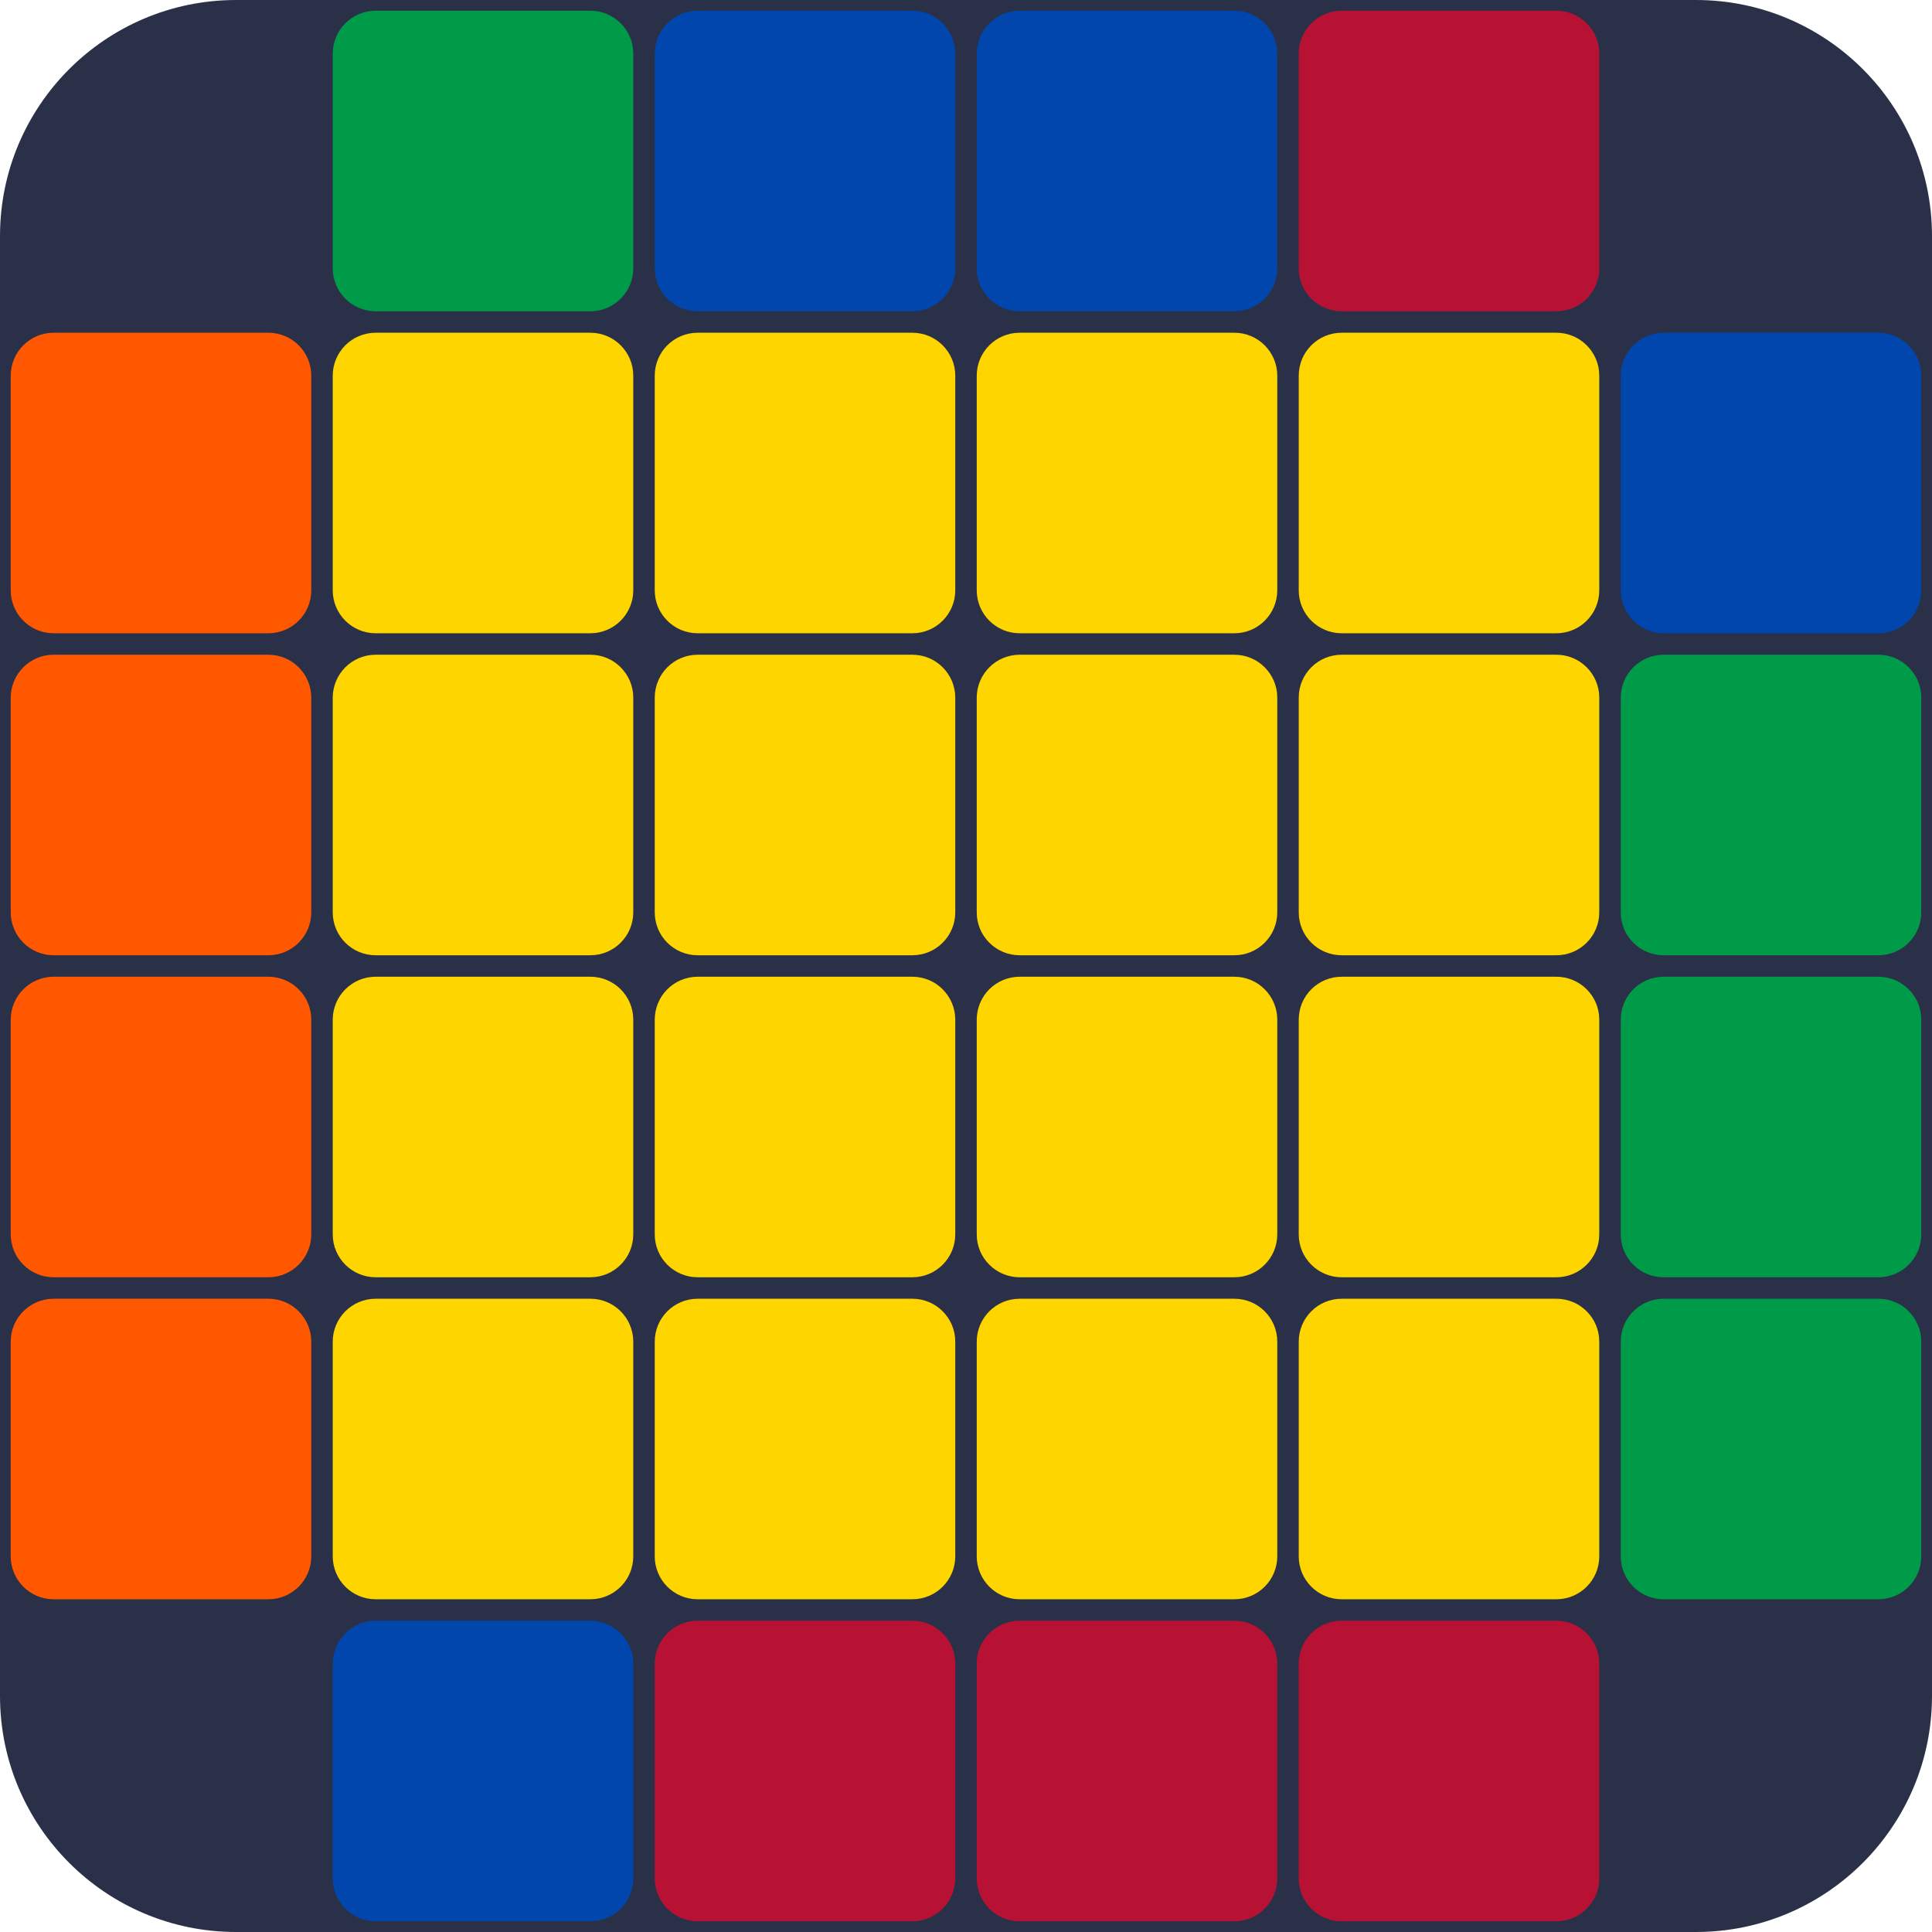
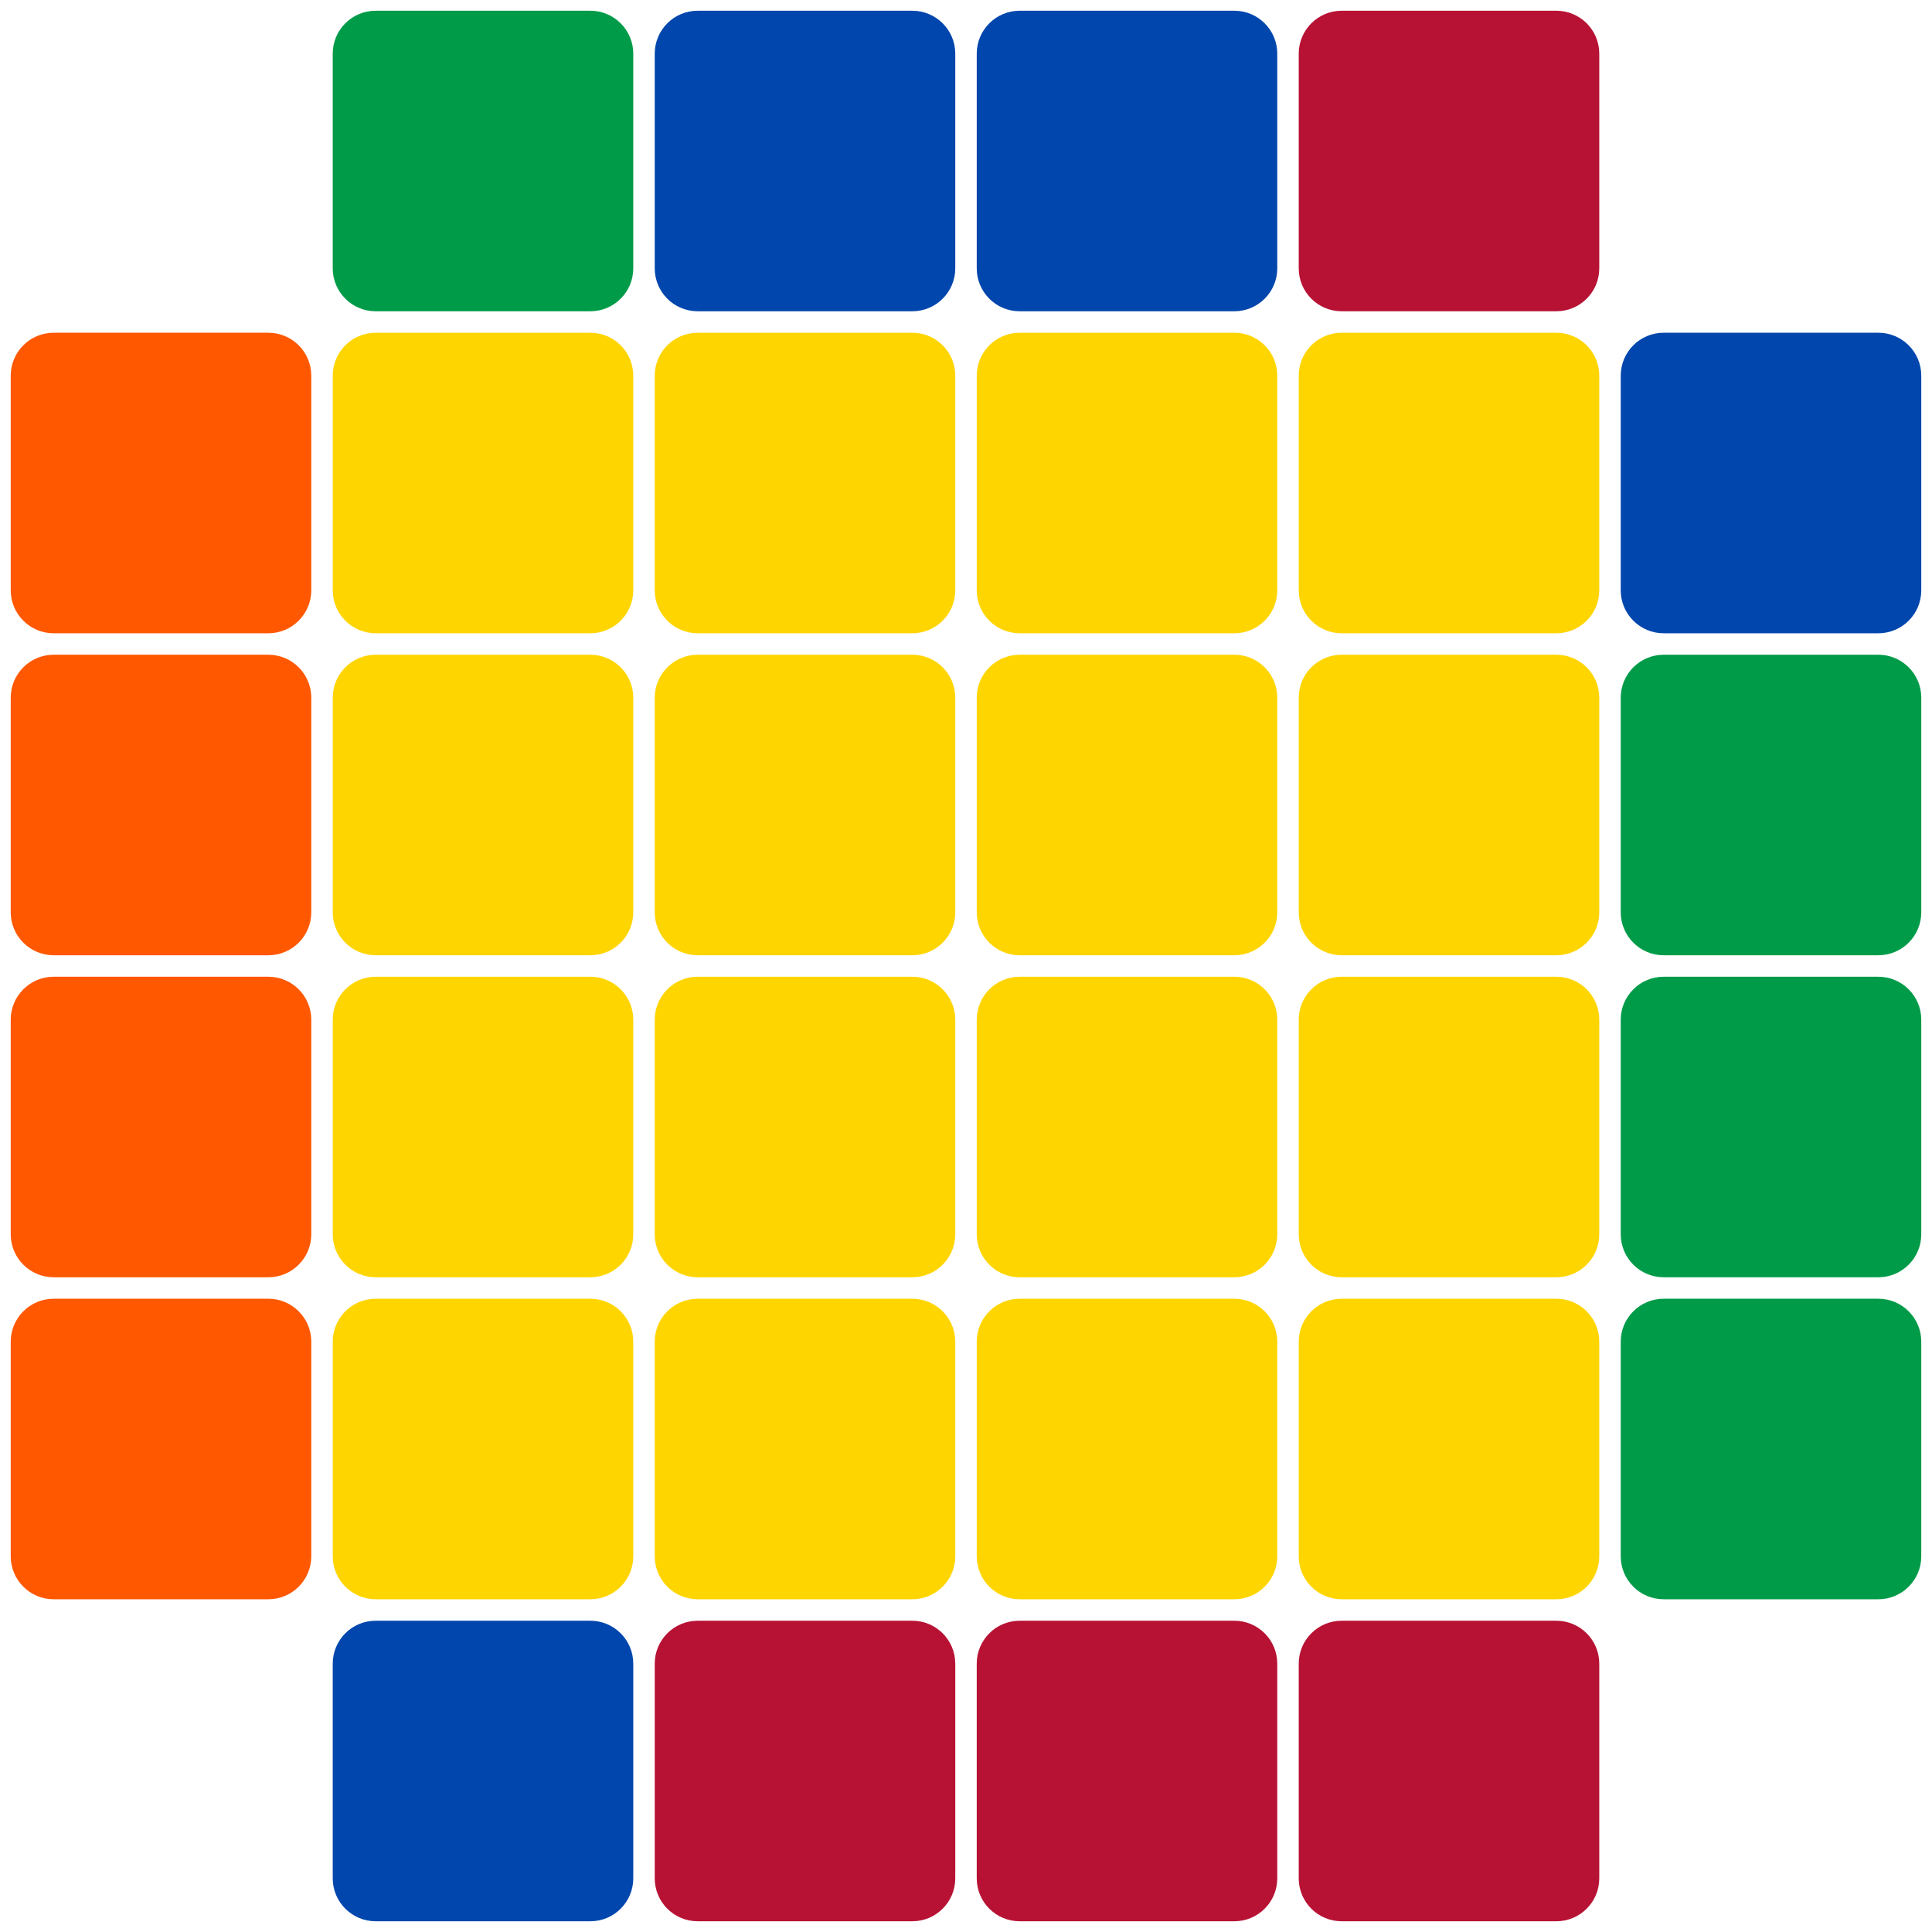
<svg xmlns="http://www.w3.org/2000/svg" viewBox="0 0 180 180">
-   <rect x="0" y="0" width="180" height="180" rx="22" fill="#2a3048" />
  <rect x="31" y="1" width="28" height="28" rx="4" fill="#009b48" />
  <rect x="61" y="1" width="28" height="28" rx="4" fill="#0046ad" />
  <rect x="91" y="1" width="28" height="28" rx="4" fill="#0046ad" />
  <rect x="121" y="1" width="28" height="28" rx="4" fill="#b71234" />
  <rect x="1" y="31" width="28" height="28" rx="4" fill="#ff5800" />
  <rect x="31" y="31" width="28" height="28" rx="4" fill="#ffd500" />
  <rect x="61" y="31" width="28" height="28" rx="4" fill="#ffd500" />
  <rect x="91" y="31" width="28" height="28" rx="4" fill="#ffd500" />
  <rect x="121" y="31" width="28" height="28" rx="4" fill="#ffd500" />
  <rect x="151" y="31" width="28" height="28" rx="4" fill="#0046ad" />
  <rect x="1" y="61" width="28" height="28" rx="4" fill="#ff5800" />
  <rect x="31" y="61" width="28" height="28" rx="4" fill="#ffd500" />
  <rect x="61" y="61" width="28" height="28" rx="4" fill="#ffd500" />
  <rect x="91" y="61" width="28" height="28" rx="4" fill="#ffd500" />
  <rect x="121" y="61" width="28" height="28" rx="4" fill="#ffd500" />
  <rect x="151" y="61" width="28" height="28" rx="4" fill="#009b48" />
  <rect x="1" y="91" width="28" height="28" rx="4" fill="#ff5800" />
  <rect x="31" y="91" width="28" height="28" rx="4" fill="#ffd500" />
  <rect x="61" y="91" width="28" height="28" rx="4" fill="#ffd500" />
  <rect x="91" y="91" width="28" height="28" rx="4" fill="#ffd500" />
  <rect x="121" y="91" width="28" height="28" rx="4" fill="#ffd500" />
  <rect x="151" y="91" width="28" height="28" rx="4" fill="#009b48" />
  <rect x="1" y="121" width="28" height="28" rx="4" fill="#ff5800" />
  <rect x="31" y="121" width="28" height="28" rx="4" fill="#ffd500" />
  <rect x="61" y="121" width="28" height="28" rx="4" fill="#ffd500" />
  <rect x="91" y="121" width="28" height="28" rx="4" fill="#ffd500" />
  <rect x="121" y="121" width="28" height="28" rx="4" fill="#ffd500" />
  <rect x="151" y="121" width="28" height="28" rx="4" fill="#009b48" />
  <rect x="31" y="151" width="28" height="28" rx="4" fill="#0046ad" />
  <rect x="61" y="151" width="28" height="28" rx="4" fill="#b71234" />
  <rect x="91" y="151" width="28" height="28" rx="4" fill="#b71234" />
  <rect x="121" y="151" width="28" height="28" rx="4" fill="#b71234" />
</svg>
